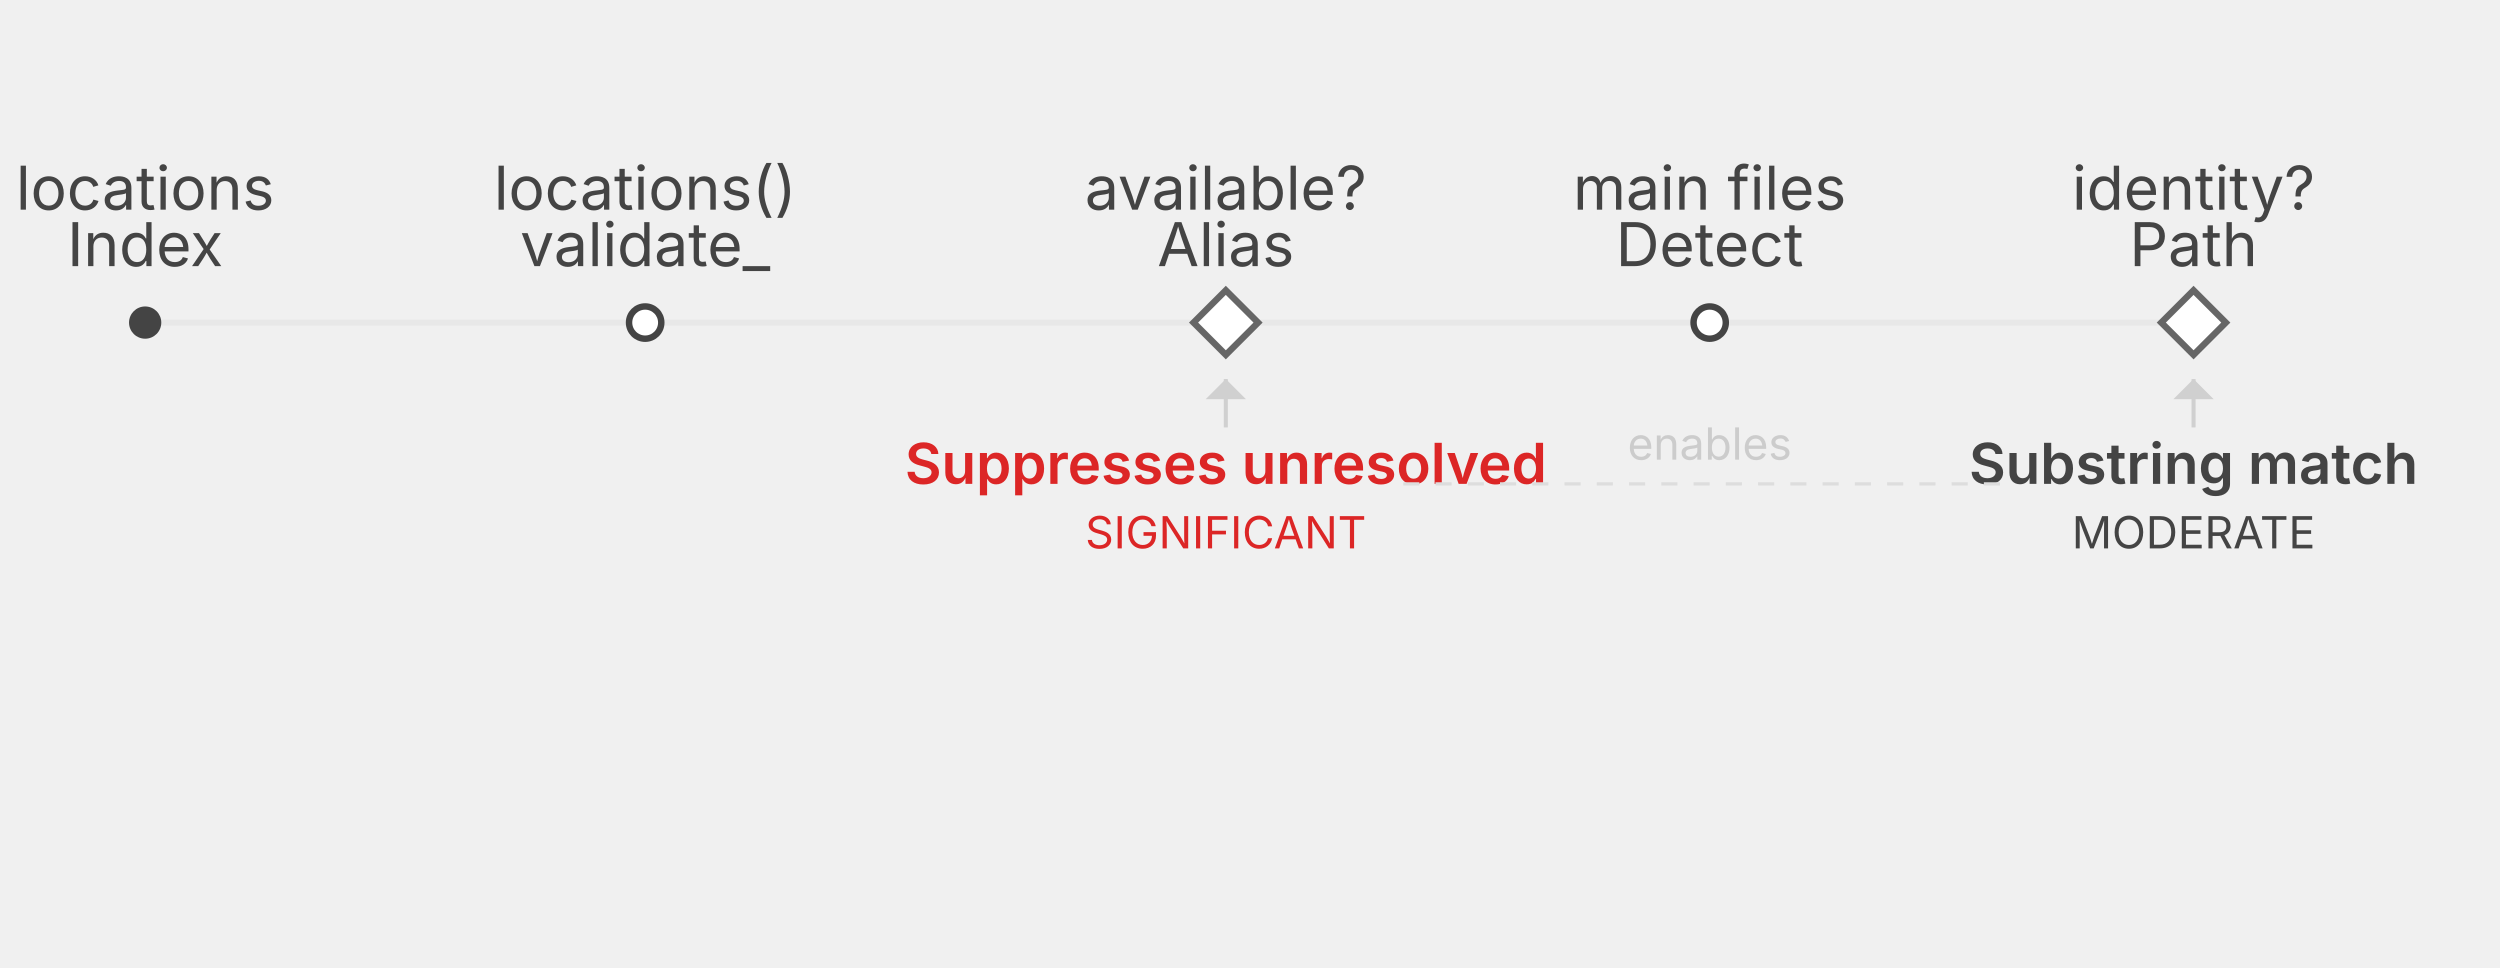
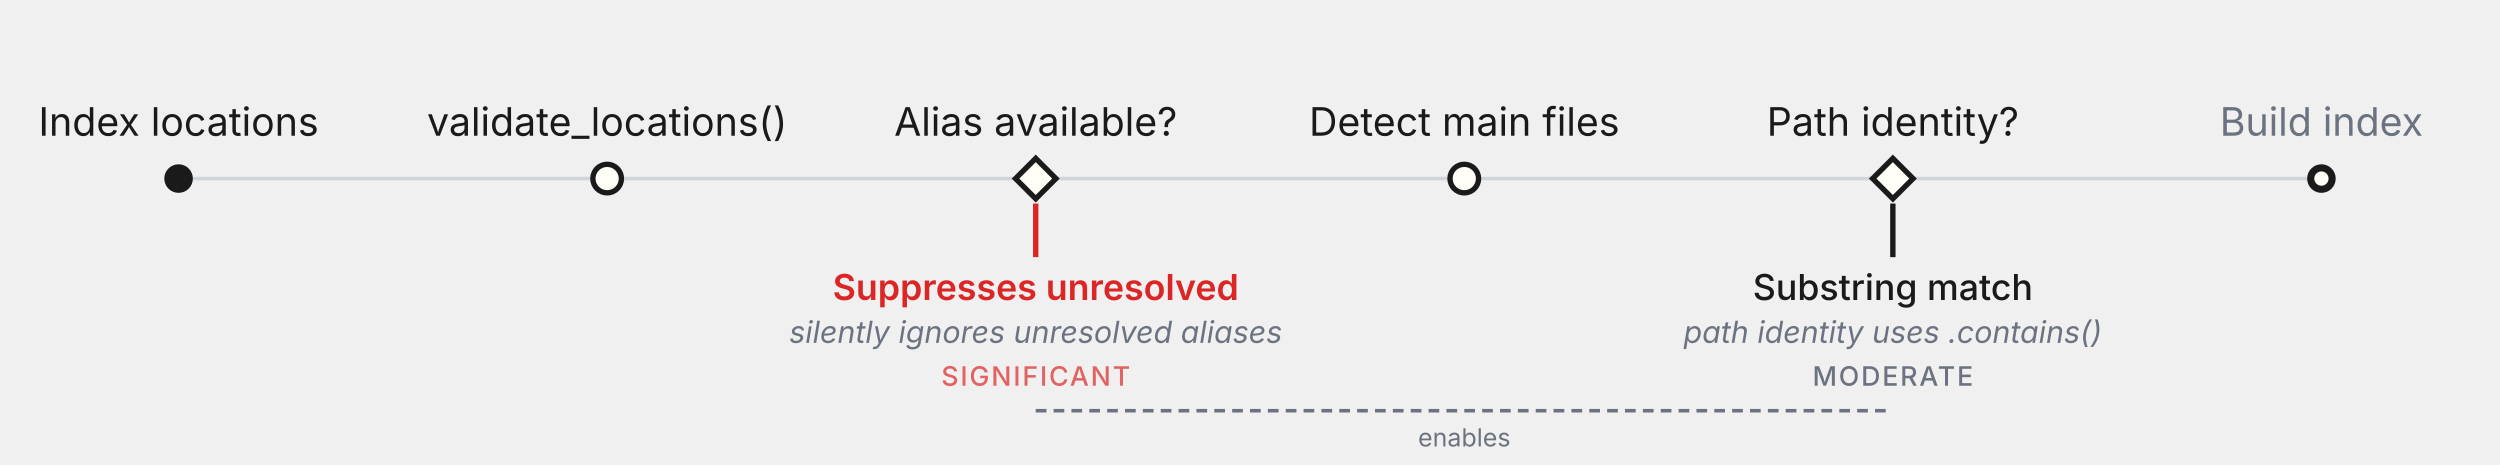
- <svg xmlns="http://www.w3.org/2000/svg" viewBox="0 0 310 120" font-family="system-ui, -apple-system, sans-serif">
-   <line x1="18" y1="40" x2="272" y2="40" stroke="#e8e8e8" stroke-width="0.75" />
-   <circle cx="18" cy="40" r="2" fill="#444" />
-   <text x="18" y="33" text-anchor="middle" font-size="7.5" fill="#444">Index</text>
-   <text x="18" y="26" text-anchor="middle" font-size="7.5" fill="#444">locations</text>
-   <circle cx="80" cy="40" r="2" fill="white" stroke="#444" stroke-width="0.8" />
-   <text x="80" y="33" text-anchor="middle" font-size="7.5" fill="#444">validate_</text>
-   <text x="80" y="26" text-anchor="middle" font-size="7.5" fill="#444">locations()</text>
-   <polygon points="152,36 156,40 152,44 148,40" fill="white" stroke="#666" stroke-width="0.8" />
-   <text x="152" y="33" text-anchor="middle" font-size="7.5" fill="#444">Alias</text>
-   <text x="152" y="26" text-anchor="middle" font-size="7.5" fill="#444">available?</text>
-   <text x="152" y="60" text-anchor="middle" font-size="7" font-weight="600" fill="#dc2626">Suppresses unresolved</text>
-   <text x="152" y="68" text-anchor="middle" font-size="5.5" fill="#dc2626">SIGNIFICANT</text>
-   <line x1="152" y1="53" x2="152" y2="47" stroke="#d0d0d0" stroke-width="0.5" />
-   <polygon points="152,47 149.5,49.5 154.5,49.5" fill="#d0d0d0" />
-   <circle cx="212" cy="40" r="2" fill="white" stroke="#444" stroke-width="0.8" />
-   <text x="212" y="33" text-anchor="middle" font-size="7.5" fill="#444">Detect</text>
-   <text x="212" y="26" text-anchor="middle" font-size="7.5" fill="#444">main files</text>
-   <polygon points="272,36 276,40 272,44 268,40" fill="white" stroke="#666" stroke-width="0.8" />
-   <text x="272" y="33" text-anchor="middle" font-size="7.5" fill="#444">Path</text>
-   <text x="272" y="26" text-anchor="middle" font-size="7.5" fill="#444">identity?</text>
-   <text x="272" y="60" text-anchor="middle" font-size="7" font-weight="600" fill="#444">Substring match</text>
-   <text x="272" y="68" text-anchor="middle" font-size="5.5" fill="#444">MODERATE</text>
-   <line x1="272" y1="53" x2="272" y2="47" stroke="#d0d0d0" stroke-width="0.5" />
-   <polygon points="272,47 269.5,49.5 274.5,49.5" fill="#d0d0d0" />
-   <line x1="174" y1="60" x2="250" y2="60" stroke="#ddd" stroke-width="0.4" stroke-dasharray="2,2" />
-   <text x="212" y="57" text-anchor="middle" font-size="5.5" fill="#ccc">enables</text>
+ <svg xmlns="http://www.w3.org/2000/svg" viewBox="0 0 700 130" font-family="system-ui, -apple-system, sans-serif">
+   <line x1="50" y1="50" x2="650" y2="50" stroke="#d1d5db" stroke-width="1" />
+   <circle cx="50" cy="50" r="4" fill="#1a1a1a" />
+   <text x="50" y="38" text-anchor="middle" font-size="11" fill="#1a1a1a">Index locations</text>
+   <circle cx="170" cy="50" r="4" fill="#fffff8" stroke="#1a1a1a" stroke-width="1.5" />
+   <text x="170" y="38" text-anchor="middle" font-size="11" fill="#1a1a1a">validate_locations()</text>
+   <rect x="286" y="46" width="8" height="8" fill="#fffff8" stroke="#1a1a1a" stroke-width="1.5" transform="rotate(45 290 50)" />
+   <text x="290" y="38" text-anchor="middle" font-size="11" fill="#1a1a1a">Alias available?</text>
+   <line x1="290" y1="57" x2="290" y2="72" stroke="#dc2626" stroke-width="1.5" />
+   <text x="290" y="84" text-anchor="middle" font-size="10" font-weight="600" fill="#dc2626">Suppresses unresolved</text>
+   <text x="290" y="96" text-anchor="middle" font-size="8.5" fill="#6b7280" font-style="italic">silently ignores unresolved aliases</text>
+   <text x="290" y="108" text-anchor="middle" font-size="7.5" fill="rgba(220,38,38,0.7)" font-weight="500" letter-spacing="0.5">SIGNIFICANT</text>
+   <circle cx="410" cy="50" r="4" fill="#fffff8" stroke="#1a1a1a" stroke-width="1.5" />
+   <text x="410" y="38" text-anchor="middle" font-size="11" fill="#1a1a1a">Detect main files</text>
+   <rect x="526" y="46" width="8" height="8" fill="#fffff8" stroke="#1a1a1a" stroke-width="1.5" transform="rotate(45 530 50)" />
+   <text x="530" y="38" text-anchor="middle" font-size="11" fill="#1a1a1a">Path identity?</text>
+   <line x1="530" y1="57" x2="530" y2="72" stroke="#1a1a1a" stroke-width="1.5" />
+   <text x="530" y="84" text-anchor="middle" font-size="10" font-weight="500" fill="#1a1a1a">Substring match</text>
+   <text x="530" y="96" text-anchor="middle" font-size="8.5" fill="#6b7280" font-style="italic">path identity uses .contains()</text>
+   <text x="530" y="108" text-anchor="middle" font-size="7.5" fill="#6b7280" font-weight="500" letter-spacing="0.5">MODERATE</text>
+   <line x1="290" y1="115" x2="530" y2="115" stroke="#6b7280" stroke-width="1" stroke-dasharray="3,2" />
+   <text x="410" y="125" text-anchor="middle" font-size="7" fill="#6b7280">enables</text>
+   <circle cx="650" cy="50" r="4" fill="#1a1a1a" />
+   <circle cx="650" cy="50" r="2" fill="#fffff8" />
+   <text x="650" y="38" text-anchor="middle" font-size="11" fill="#6b7280">Build index</text>
</svg>
